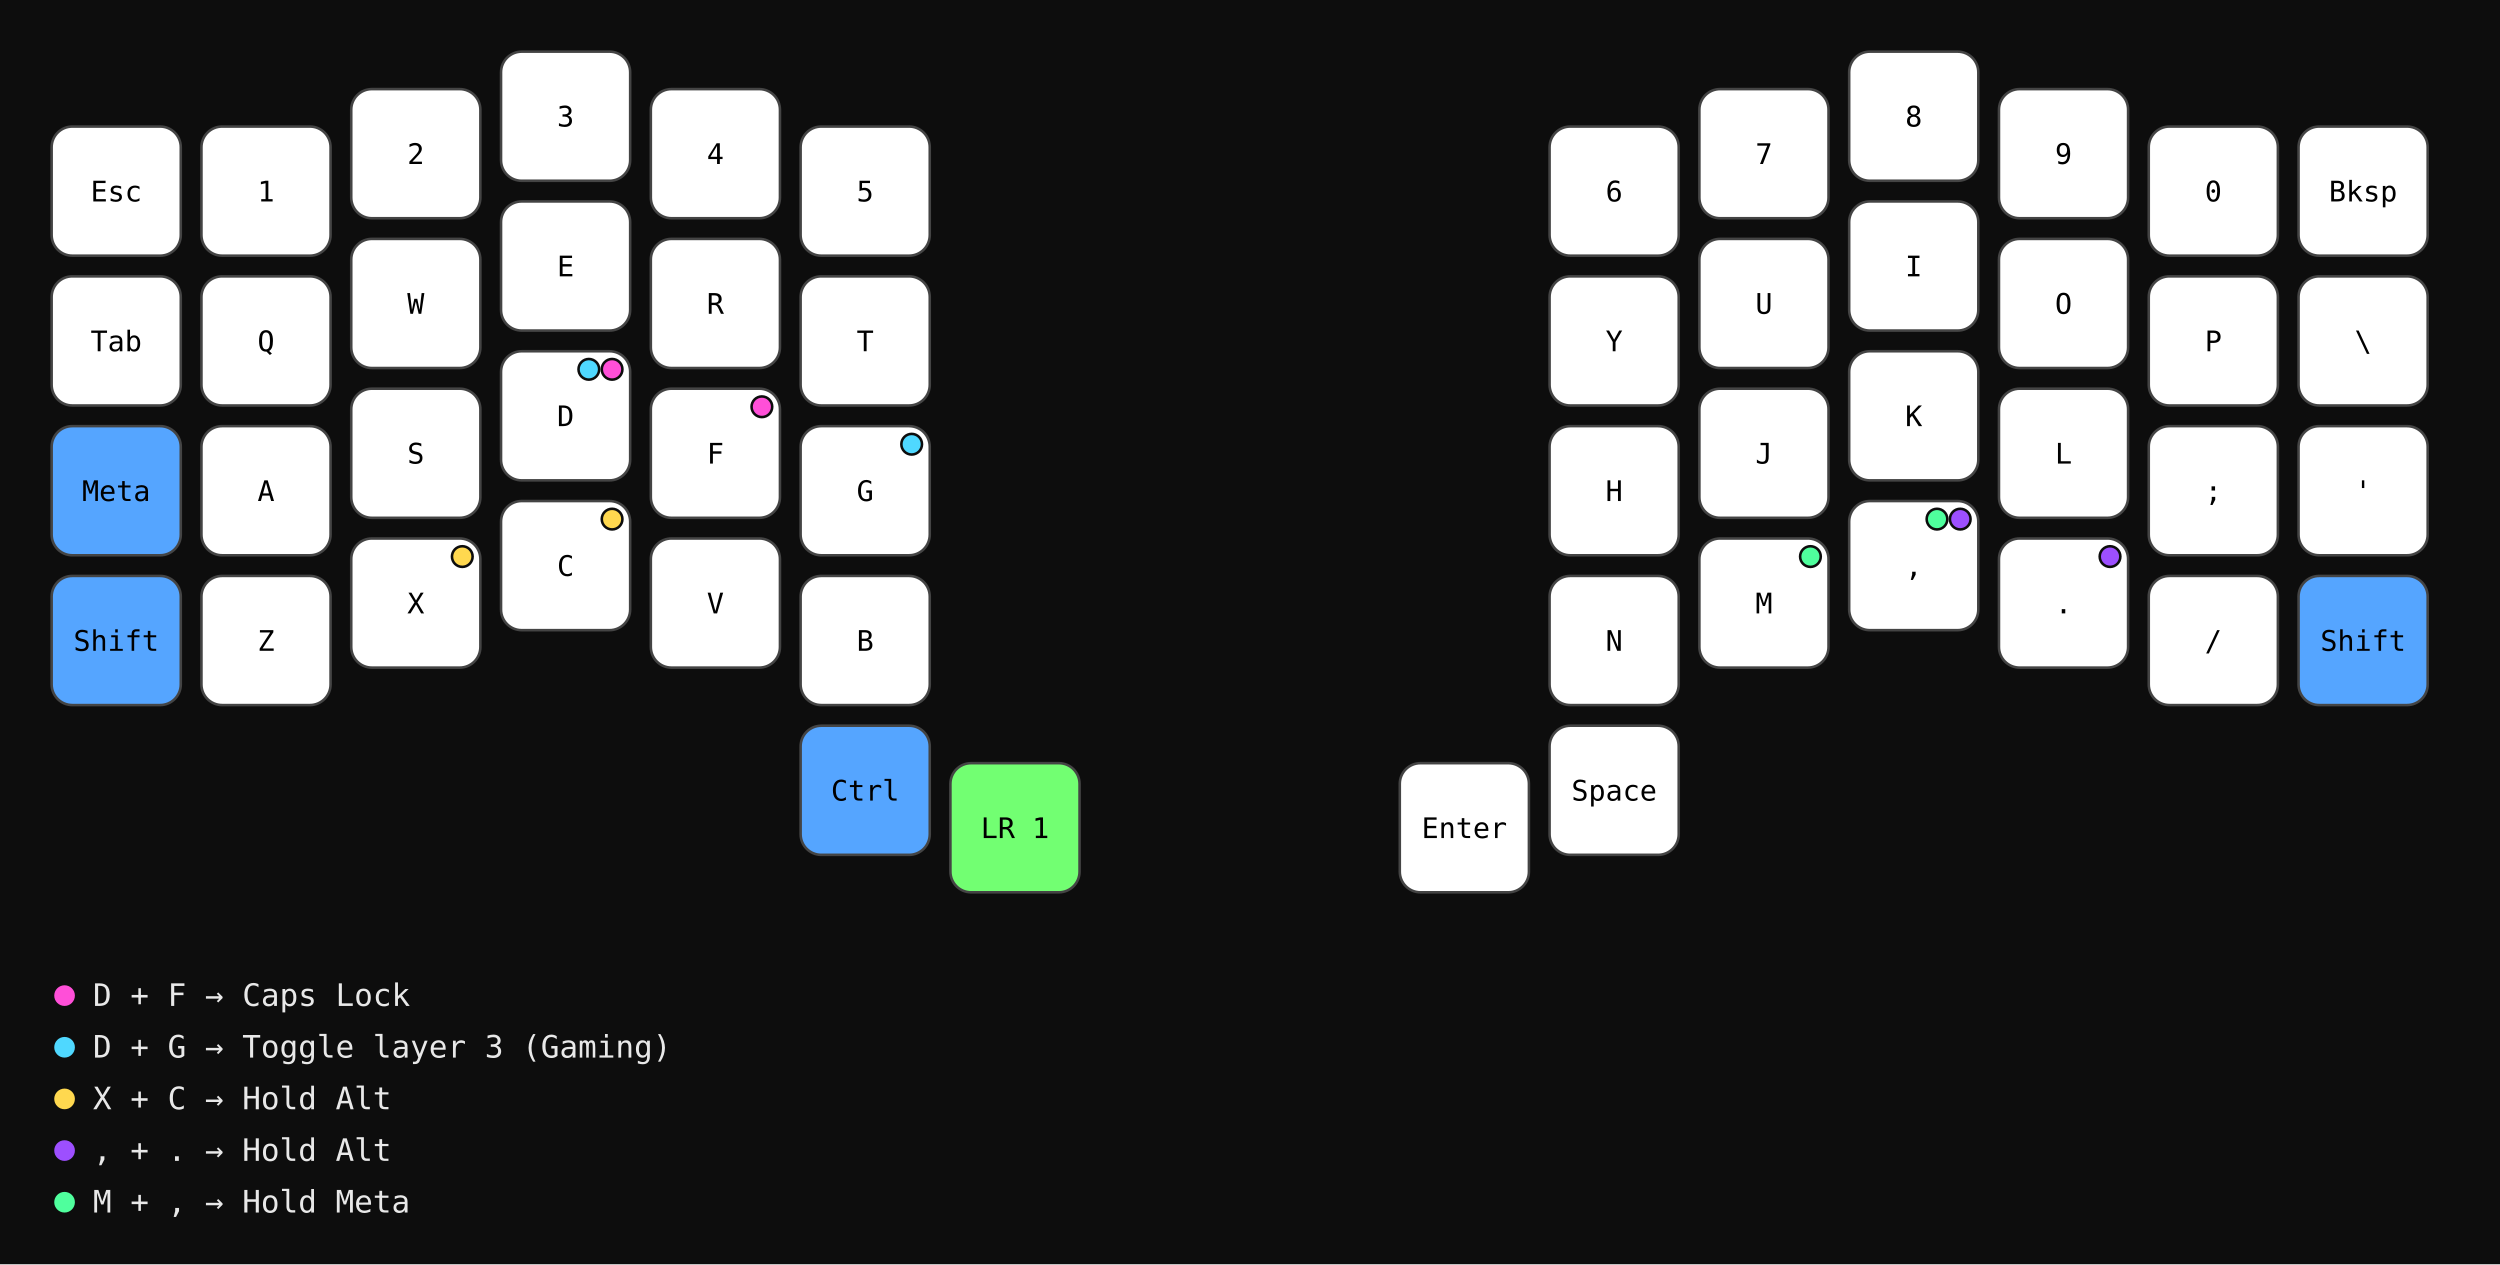
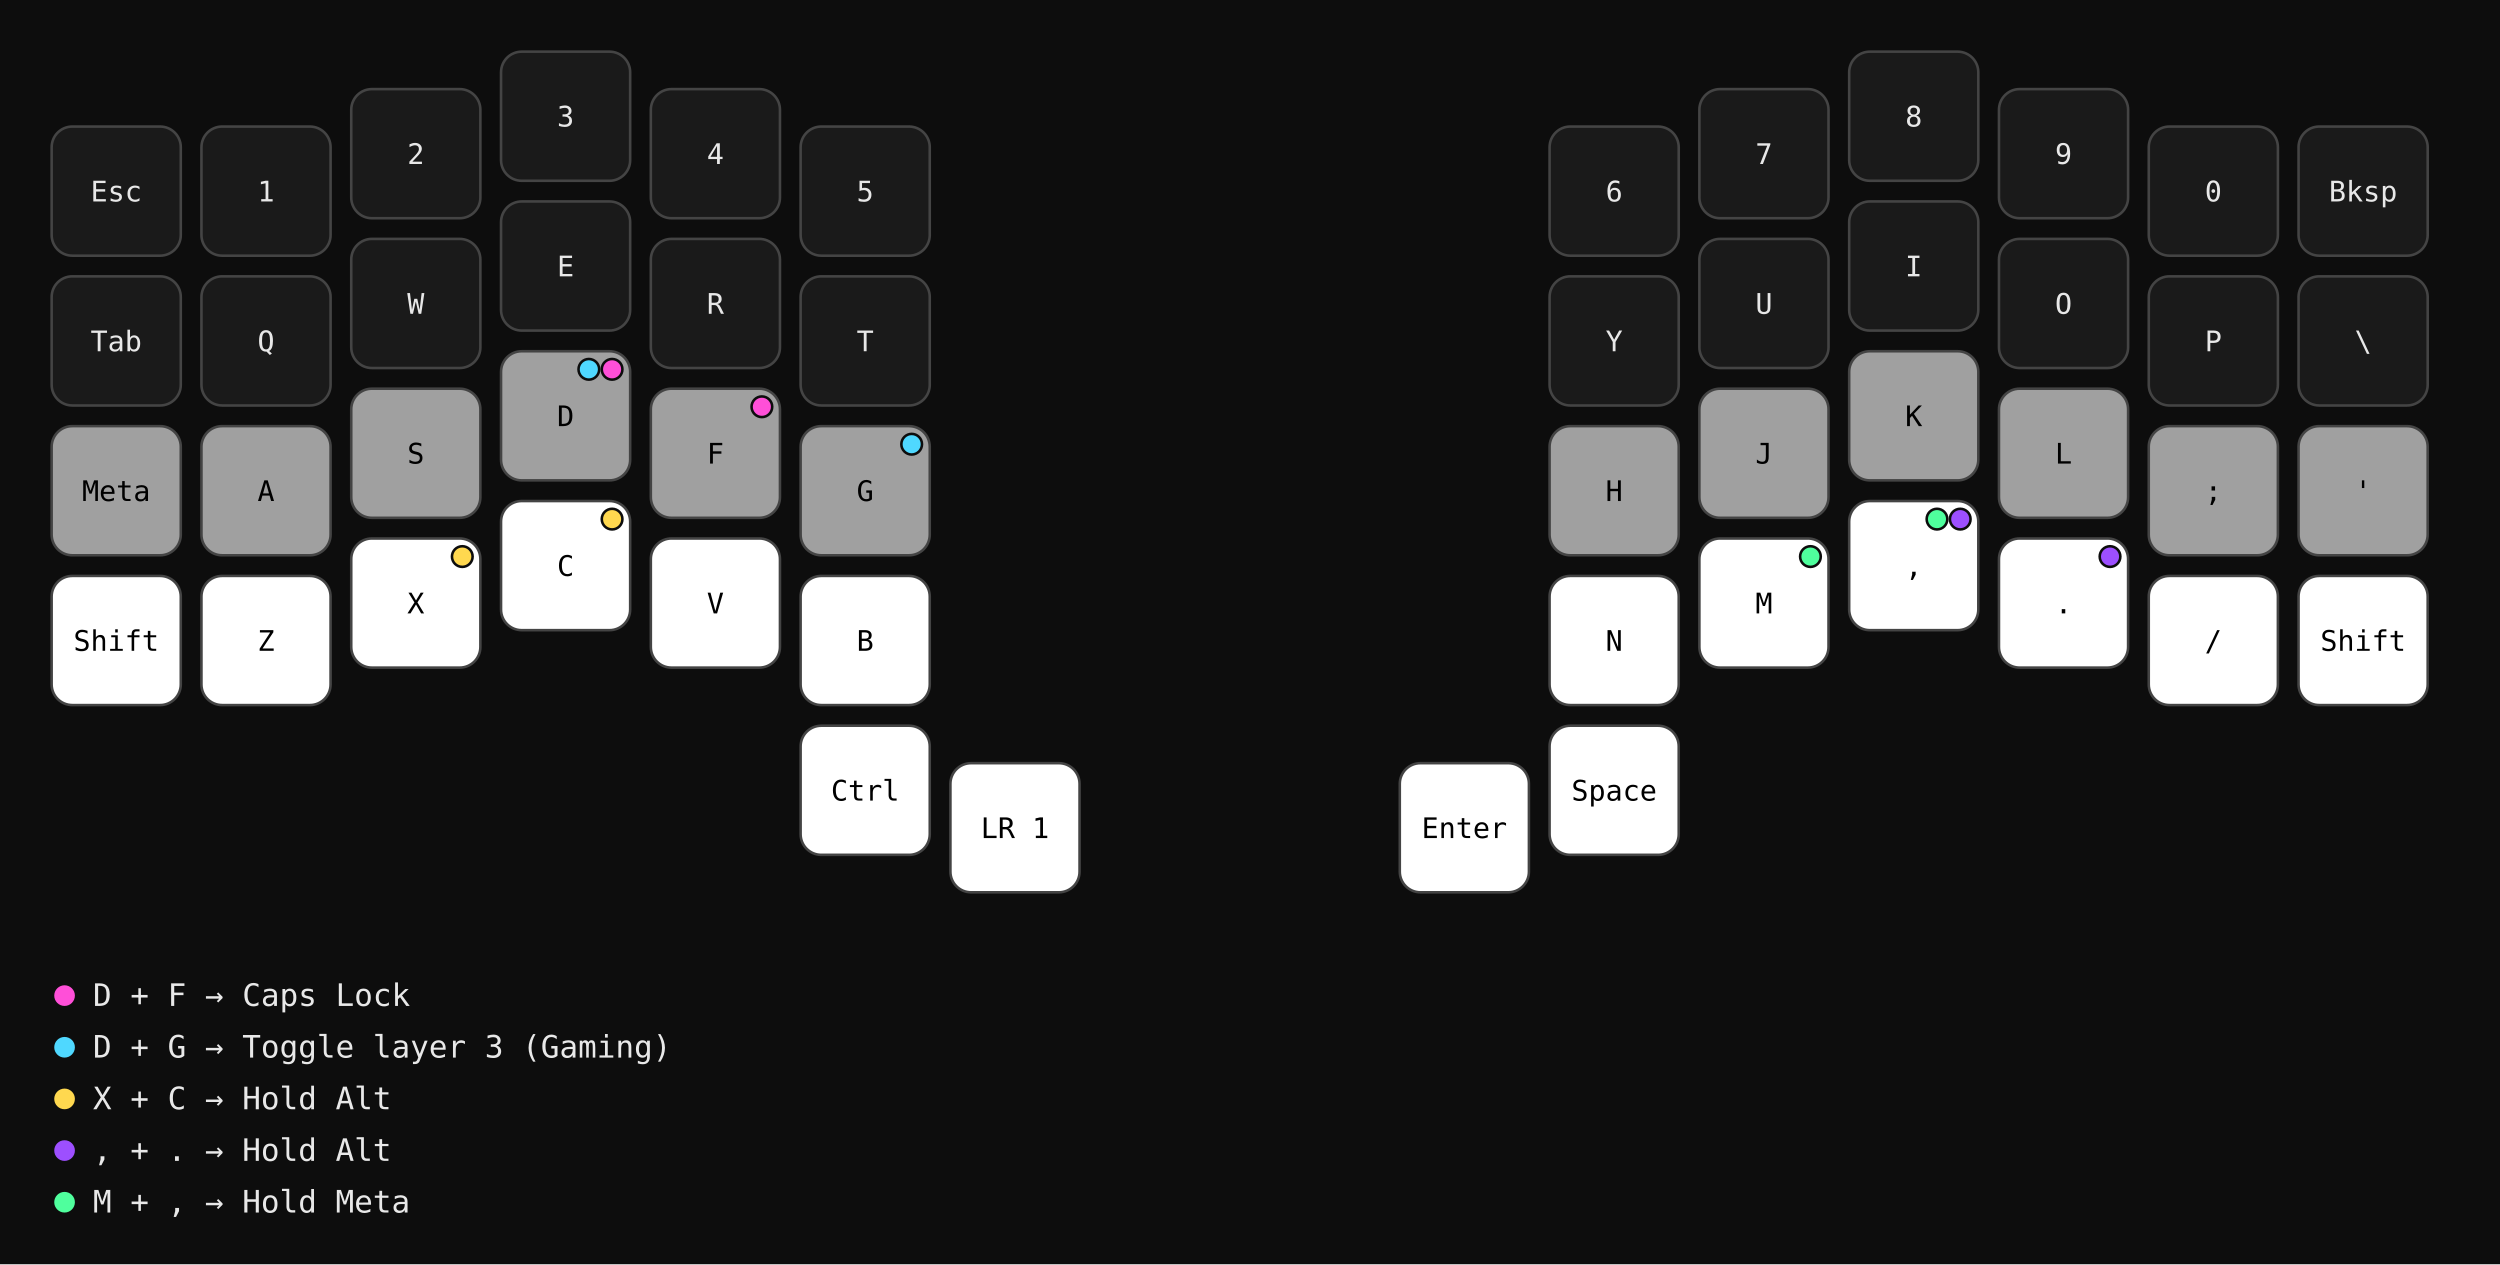
<svg xmlns="http://www.w3.org/2000/svg" width="968" height="489.5" viewBox="0 0 968 489.5" font-family="monospace">
  <rect width="100%" height="100%" fill="#0d0d0d" />
-   <rect x="20" y="49.0" width="50" height="50" rx="8" fill="#ffffff" stroke="#444" stroke-width="1" />
-   <text x="45.0" y="78.0" text-anchor="middle" font-size="11" fill="#000000">Esc</text>
-   <rect x="78" y="49.0" width="50" height="50" rx="8" fill="#ffffff" stroke="#444" stroke-width="1" />
-   <text x="103.0" y="78.0" text-anchor="middle" font-size="11" fill="#000000">1</text>
-   <rect x="136" y="34.5" width="50" height="50" rx="8" fill="#ffffff" stroke="#444" stroke-width="1" />
-   <text x="161.0" y="63.5" text-anchor="middle" font-size="11" fill="#000000">2</text>
-   <rect x="194" y="20" width="50" height="50" rx="8" fill="#ffffff" stroke="#444" stroke-width="1" />
-   <text x="219.0" y="49.0" text-anchor="middle" font-size="11" fill="#000000">3</text>
-   <rect x="252" y="34.5" width="50" height="50" rx="8" fill="#ffffff" stroke="#444" stroke-width="1" />
-   <text x="277.0" y="63.5" text-anchor="middle" font-size="11" fill="#000000">4</text>
-   <rect x="310" y="49.0" width="50" height="50" rx="8" fill="#ffffff" stroke="#444" stroke-width="1" />
-   <text x="335.0" y="78.0" text-anchor="middle" font-size="11" fill="#000000">5</text>
-   <rect x="600" y="49.0" width="50" height="50" rx="8" fill="#ffffff" stroke="#444" stroke-width="1" />
-   <text x="625.0" y="78.0" text-anchor="middle" font-size="11" fill="#000000">6</text>
-   <rect x="658" y="34.5" width="50" height="50" rx="8" fill="#ffffff" stroke="#444" stroke-width="1" />
-   <text x="683.0" y="63.5" text-anchor="middle" font-size="11" fill="#000000">7</text>
-   <rect x="716" y="20" width="50" height="50" rx="8" fill="#ffffff" stroke="#444" stroke-width="1" />
-   <text x="741.0" y="49.0" text-anchor="middle" font-size="11" fill="#000000">8</text>
-   <rect x="774" y="34.5" width="50" height="50" rx="8" fill="#ffffff" stroke="#444" stroke-width="1" />
-   <text x="799.0" y="63.5" text-anchor="middle" font-size="11" fill="#000000">9</text>
-   <rect x="832" y="49.0" width="50" height="50" rx="8" fill="#ffffff" stroke="#444" stroke-width="1" />
-   <text x="857.0" y="78.0" text-anchor="middle" font-size="11" fill="#000000">0</text>
-   <rect x="890" y="49.0" width="50" height="50" rx="8" fill="#ffffff" stroke="#444" stroke-width="1" />
-   <text x="915.0" y="78.0" text-anchor="middle" font-size="11" fill="#000000">Bksp</text>
-   <rect x="20" y="107.0" width="50" height="50" rx="8" fill="#ffffff" stroke="#444" stroke-width="1" />
-   <text x="45.0" y="136.0" text-anchor="middle" font-size="11" fill="#000000">Tab</text>
-   <rect x="78" y="107.0" width="50" height="50" rx="8" fill="#ffffff" stroke="#444" stroke-width="1" />
-   <text x="103.0" y="136.0" text-anchor="middle" font-size="11" fill="#000000">Q</text>
-   <rect x="136" y="92.5" width="50" height="50" rx="8" fill="#ffffff" stroke="#444" stroke-width="1" />
-   <text x="161.0" y="121.5" text-anchor="middle" font-size="11" fill="#000000">W</text>
-   <rect x="194" y="78" width="50" height="50" rx="8" fill="#ffffff" stroke="#444" stroke-width="1" />
-   <text x="219.0" y="107.0" text-anchor="middle" font-size="11" fill="#000000">E</text>
-   <rect x="252" y="92.5" width="50" height="50" rx="8" fill="#ffffff" stroke="#444" stroke-width="1" />
-   <text x="277.0" y="121.5" text-anchor="middle" font-size="11" fill="#000000">R</text>
-   <rect x="310" y="107.0" width="50" height="50" rx="8" fill="#ffffff" stroke="#444" stroke-width="1" />
-   <text x="335.0" y="136.0" text-anchor="middle" font-size="11" fill="#000000">T</text>
-   <rect x="600" y="107.0" width="50" height="50" rx="8" fill="#ffffff" stroke="#444" stroke-width="1" />
-   <text x="625.0" y="136.0" text-anchor="middle" font-size="11" fill="#000000">Y</text>
-   <rect x="658" y="92.5" width="50" height="50" rx="8" fill="#ffffff" stroke="#444" stroke-width="1" />
-   <text x="683.0" y="121.5" text-anchor="middle" font-size="11" fill="#000000">U</text>
-   <rect x="716" y="78" width="50" height="50" rx="8" fill="#ffffff" stroke="#444" stroke-width="1" />
-   <text x="741.0" y="107.0" text-anchor="middle" font-size="11" fill="#000000">I</text>
-   <rect x="774" y="92.5" width="50" height="50" rx="8" fill="#ffffff" stroke="#444" stroke-width="1" />
-   <text x="799.0" y="121.5" text-anchor="middle" font-size="11" fill="#000000">O</text>
-   <rect x="832" y="107.0" width="50" height="50" rx="8" fill="#ffffff" stroke="#444" stroke-width="1" />
-   <text x="857.0" y="136.0" text-anchor="middle" font-size="11" fill="#000000">P</text>
-   <rect x="890" y="107.0" width="50" height="50" rx="8" fill="#ffffff" stroke="#444" stroke-width="1" />
-   <text x="915.0" y="136.0" text-anchor="middle" font-size="11" fill="#000000">\</text>
-   <rect x="20" y="165.0" width="50" height="50" rx="8" fill="#55a5ff" stroke="#444" stroke-width="1" />
+   <rect x="20" y="49.0" width="50" height="50" rx="8" fill="#1a1a1a" stroke="#444" stroke-width="1" />
+   <text x="45.0" y="78.0" text-anchor="middle" font-size="11" fill="#e8e8e8">Esc</text>
+   <rect x="78" y="49.0" width="50" height="50" rx="8" fill="#1a1a1a" stroke="#444" stroke-width="1" />
+   <text x="103.0" y="78.0" text-anchor="middle" font-size="11" fill="#e8e8e8">1</text>
+   <rect x="136" y="34.5" width="50" height="50" rx="8" fill="#1a1a1a" stroke="#444" stroke-width="1" />
+   <text x="161.0" y="63.5" text-anchor="middle" font-size="11" fill="#e8e8e8">2</text>
+   <rect x="194" y="20" width="50" height="50" rx="8" fill="#1a1a1a" stroke="#444" stroke-width="1" />
+   <text x="219.0" y="49.0" text-anchor="middle" font-size="11" fill="#e8e8e8">3</text>
+   <rect x="252" y="34.5" width="50" height="50" rx="8" fill="#1a1a1a" stroke="#444" stroke-width="1" />
+   <text x="277.0" y="63.5" text-anchor="middle" font-size="11" fill="#e8e8e8">4</text>
+   <rect x="310" y="49.0" width="50" height="50" rx="8" fill="#1a1a1a" stroke="#444" stroke-width="1" />
+   <text x="335.0" y="78.0" text-anchor="middle" font-size="11" fill="#e8e8e8">5</text>
+   <rect x="600" y="49.0" width="50" height="50" rx="8" fill="#1a1a1a" stroke="#444" stroke-width="1" />
+   <text x="625.0" y="78.0" text-anchor="middle" font-size="11" fill="#e8e8e8">6</text>
+   <rect x="658" y="34.5" width="50" height="50" rx="8" fill="#1a1a1a" stroke="#444" stroke-width="1" />
+   <text x="683.0" y="63.5" text-anchor="middle" font-size="11" fill="#e8e8e8">7</text>
+   <rect x="716" y="20" width="50" height="50" rx="8" fill="#1a1a1a" stroke="#444" stroke-width="1" />
+   <text x="741.0" y="49.0" text-anchor="middle" font-size="11" fill="#e8e8e8">8</text>
+   <rect x="774" y="34.5" width="50" height="50" rx="8" fill="#1a1a1a" stroke="#444" stroke-width="1" />
+   <text x="799.0" y="63.5" text-anchor="middle" font-size="11" fill="#e8e8e8">9</text>
+   <rect x="832" y="49.0" width="50" height="50" rx="8" fill="#1a1a1a" stroke="#444" stroke-width="1" />
+   <text x="857.0" y="78.0" text-anchor="middle" font-size="11" fill="#e8e8e8">0</text>
+   <rect x="890" y="49.0" width="50" height="50" rx="8" fill="#1a1a1a" stroke="#444" stroke-width="1" />
+   <text x="915.0" y="78.0" text-anchor="middle" font-size="11" fill="#e8e8e8">Bksp</text>
+   <rect x="20" y="107.0" width="50" height="50" rx="8" fill="#1a1a1a" stroke="#444" stroke-width="1" />
+   <text x="45.0" y="136.0" text-anchor="middle" font-size="11" fill="#e8e8e8">Tab</text>
+   <rect x="78" y="107.0" width="50" height="50" rx="8" fill="#1a1a1a" stroke="#444" stroke-width="1" />
+   <text x="103.0" y="136.0" text-anchor="middle" font-size="11" fill="#e8e8e8">Q</text>
+   <rect x="136" y="92.5" width="50" height="50" rx="8" fill="#1a1a1a" stroke="#444" stroke-width="1" />
+   <text x="161.0" y="121.5" text-anchor="middle" font-size="11" fill="#e8e8e8">W</text>
+   <rect x="194" y="78" width="50" height="50" rx="8" fill="#1a1a1a" stroke="#444" stroke-width="1" />
+   <text x="219.0" y="107.0" text-anchor="middle" font-size="11" fill="#e8e8e8">E</text>
+   <rect x="252" y="92.5" width="50" height="50" rx="8" fill="#1a1a1a" stroke="#444" stroke-width="1" />
+   <text x="277.0" y="121.5" text-anchor="middle" font-size="11" fill="#e8e8e8">R</text>
+   <rect x="310" y="107.0" width="50" height="50" rx="8" fill="#1a1a1a" stroke="#444" stroke-width="1" />
+   <text x="335.0" y="136.0" text-anchor="middle" font-size="11" fill="#e8e8e8">T</text>
+   <rect x="600" y="107.0" width="50" height="50" rx="8" fill="#1a1a1a" stroke="#444" stroke-width="1" />
+   <text x="625.0" y="136.0" text-anchor="middle" font-size="11" fill="#e8e8e8">Y</text>
+   <rect x="658" y="92.5" width="50" height="50" rx="8" fill="#1a1a1a" stroke="#444" stroke-width="1" />
+   <text x="683.0" y="121.5" text-anchor="middle" font-size="11" fill="#e8e8e8">U</text>
+   <rect x="716" y="78" width="50" height="50" rx="8" fill="#1a1a1a" stroke="#444" stroke-width="1" />
+   <text x="741.0" y="107.0" text-anchor="middle" font-size="11" fill="#e8e8e8">I</text>
+   <rect x="774" y="92.5" width="50" height="50" rx="8" fill="#1a1a1a" stroke="#444" stroke-width="1" />
+   <text x="799.0" y="121.5" text-anchor="middle" font-size="11" fill="#e8e8e8">O</text>
+   <rect x="832" y="107.0" width="50" height="50" rx="8" fill="#1a1a1a" stroke="#444" stroke-width="1" />
+   <text x="857.0" y="136.0" text-anchor="middle" font-size="11" fill="#e8e8e8">P</text>
+   <rect x="890" y="107.0" width="50" height="50" rx="8" fill="#1a1a1a" stroke="#444" stroke-width="1" />
+   <text x="915.0" y="136.0" text-anchor="middle" font-size="11" fill="#e8e8e8">\</text>
+   <rect x="20" y="165.0" width="50" height="50" rx="8" fill="#a0a0a0" stroke="#444" stroke-width="1" />
  <text x="45.0" y="194.0" text-anchor="middle" font-size="11" fill="#000000">Meta</text>
-   <rect x="78" y="165.0" width="50" height="50" rx="8" fill="#ffffff" stroke="#444" stroke-width="1" />
+   <rect x="78" y="165.0" width="50" height="50" rx="8" fill="#a0a0a0" stroke="#444" stroke-width="1" />
  <text x="103.0" y="194.0" text-anchor="middle" font-size="11" fill="#000000">A</text>
-   <rect x="136" y="150.5" width="50" height="50" rx="8" fill="#ffffff" stroke="#444" stroke-width="1" />
+   <rect x="136" y="150.5" width="50" height="50" rx="8" fill="#a0a0a0" stroke="#444" stroke-width="1" />
  <text x="161.0" y="179.5" text-anchor="middle" font-size="11" fill="#000000">S</text>
-   <rect x="194" y="136" width="50" height="50" rx="8" fill="#ffffff" stroke="#444" stroke-width="1" />
+   <rect x="194" y="136" width="50" height="50" rx="8" fill="#a0a0a0" stroke="#444" stroke-width="1" />
  <text x="219.0" y="165.0" text-anchor="middle" font-size="11" fill="#000000">D</text>
  <circle cx="237" cy="143" r="4" fill="#ff4fd8" stroke="#0d0d0d" stroke-width="1" />
  <circle cx="228" cy="143" r="4" fill="#4fd8ff" stroke="#0d0d0d" stroke-width="1" />
-   <rect x="252" y="150.5" width="50" height="50" rx="8" fill="#ffffff" stroke="#444" stroke-width="1" />
+   <rect x="252" y="150.5" width="50" height="50" rx="8" fill="#a0a0a0" stroke="#444" stroke-width="1" />
  <text x="277.0" y="179.5" text-anchor="middle" font-size="11" fill="#000000">F</text>
  <circle cx="295" cy="157.5" r="4" fill="#ff4fd8" stroke="#0d0d0d" stroke-width="1" />
-   <rect x="310" y="165.0" width="50" height="50" rx="8" fill="#ffffff" stroke="#444" stroke-width="1" />
+   <rect x="310" y="165.0" width="50" height="50" rx="8" fill="#a0a0a0" stroke="#444" stroke-width="1" />
  <text x="335.0" y="194.0" text-anchor="middle" font-size="11" fill="#000000">G</text>
  <circle cx="353" cy="172.0" r="4" fill="#4fd8ff" stroke="#0d0d0d" stroke-width="1" />
-   <rect x="600" y="165.0" width="50" height="50" rx="8" fill="#ffffff" stroke="#444" stroke-width="1" />
+   <rect x="600" y="165.0" width="50" height="50" rx="8" fill="#a0a0a0" stroke="#444" stroke-width="1" />
  <text x="625.0" y="194.0" text-anchor="middle" font-size="11" fill="#000000">H</text>
-   <rect x="658" y="150.5" width="50" height="50" rx="8" fill="#ffffff" stroke="#444" stroke-width="1" />
+   <rect x="658" y="150.5" width="50" height="50" rx="8" fill="#a0a0a0" stroke="#444" stroke-width="1" />
  <text x="683.0" y="179.5" text-anchor="middle" font-size="11" fill="#000000">J</text>
-   <rect x="716" y="136" width="50" height="50" rx="8" fill="#ffffff" stroke="#444" stroke-width="1" />
+   <rect x="716" y="136" width="50" height="50" rx="8" fill="#a0a0a0" stroke="#444" stroke-width="1" />
  <text x="741.0" y="165.0" text-anchor="middle" font-size="11" fill="#000000">K</text>
-   <rect x="774" y="150.5" width="50" height="50" rx="8" fill="#ffffff" stroke="#444" stroke-width="1" />
+   <rect x="774" y="150.5" width="50" height="50" rx="8" fill="#a0a0a0" stroke="#444" stroke-width="1" />
  <text x="799.0" y="179.5" text-anchor="middle" font-size="11" fill="#000000">L</text>
-   <rect x="832" y="165.0" width="50" height="50" rx="8" fill="#ffffff" stroke="#444" stroke-width="1" />
+   <rect x="832" y="165.0" width="50" height="50" rx="8" fill="#a0a0a0" stroke="#444" stroke-width="1" />
  <text x="857.0" y="194.0" text-anchor="middle" font-size="11" fill="#000000">;</text>
-   <rect x="890" y="165.0" width="50" height="50" rx="8" fill="#ffffff" stroke="#444" stroke-width="1" />
+   <rect x="890" y="165.0" width="50" height="50" rx="8" fill="#a0a0a0" stroke="#444" stroke-width="1" />
  <text x="915.0" y="194.0" text-anchor="middle" font-size="11" fill="#000000">'</text>
-   <rect x="20" y="223.0" width="50" height="50" rx="8" fill="#55a5ff" stroke="#444" stroke-width="1" />
+   <rect x="20" y="223.0" width="50" height="50" rx="8" fill="#ffffff" stroke="#444" stroke-width="1" />
  <text x="45.0" y="252.0" text-anchor="middle" font-size="11" fill="#000000">Shift</text>
  <rect x="78" y="223.0" width="50" height="50" rx="8" fill="#ffffff" stroke="#444" stroke-width="1" />
  <text x="103.0" y="252.0" text-anchor="middle" font-size="11" fill="#000000">Z</text>
  <rect x="136" y="208.5" width="50" height="50" rx="8" fill="#ffffff" stroke="#444" stroke-width="1" />
  <text x="161.0" y="237.5" text-anchor="middle" font-size="11" fill="#000000">X</text>
  <circle cx="179" cy="215.5" r="4" fill="#ffd84f" stroke="#0d0d0d" stroke-width="1" />
  <rect x="194" y="194" width="50" height="50" rx="8" fill="#ffffff" stroke="#444" stroke-width="1" />
  <text x="219.0" y="223.0" text-anchor="middle" font-size="11" fill="#000000">C</text>
  <circle cx="237" cy="201" r="4" fill="#ffd84f" stroke="#0d0d0d" stroke-width="1" />
  <rect x="252" y="208.5" width="50" height="50" rx="8" fill="#ffffff" stroke="#444" stroke-width="1" />
  <text x="277.0" y="237.5" text-anchor="middle" font-size="11" fill="#000000">V</text>
  <rect x="310" y="223.0" width="50" height="50" rx="8" fill="#ffffff" stroke="#444" stroke-width="1" />
  <text x="335.0" y="252.0" text-anchor="middle" font-size="11" fill="#000000">B</text>
  <rect x="600" y="223.0" width="50" height="50" rx="8" fill="#ffffff" stroke="#444" stroke-width="1" />
  <text x="625.0" y="252.0" text-anchor="middle" font-size="11" fill="#000000">N</text>
  <rect x="658" y="208.5" width="50" height="50" rx="8" fill="#ffffff" stroke="#444" stroke-width="1" />
  <text x="683.0" y="237.5" text-anchor="middle" font-size="11" fill="#000000">M</text>
  <circle cx="701" cy="215.5" r="4" fill="#4fff9d" stroke="#0d0d0d" stroke-width="1" />
  <rect x="716" y="194" width="50" height="50" rx="8" fill="#ffffff" stroke="#444" stroke-width="1" />
  <text x="741.0" y="223.0" text-anchor="middle" font-size="11" fill="#000000">,</text>
  <circle cx="759" cy="201" r="4" fill="#9d4fff" stroke="#0d0d0d" stroke-width="1" />
  <circle cx="750" cy="201" r="4" fill="#4fff9d" stroke="#0d0d0d" stroke-width="1" />
  <rect x="774" y="208.5" width="50" height="50" rx="8" fill="#ffffff" stroke="#444" stroke-width="1" />
  <text x="799.0" y="237.5" text-anchor="middle" font-size="11" fill="#000000">.</text>
  <circle cx="817" cy="215.5" r="4" fill="#9d4fff" stroke="#0d0d0d" stroke-width="1" />
  <rect x="832" y="223.0" width="50" height="50" rx="8" fill="#ffffff" stroke="#444" stroke-width="1" />
  <text x="857.0" y="252.0" text-anchor="middle" font-size="11" fill="#000000">/</text>
-   <rect x="890" y="223.0" width="50" height="50" rx="8" fill="#55a5ff" stroke="#444" stroke-width="1" />
+   <rect x="890" y="223.0" width="50" height="50" rx="8" fill="#ffffff" stroke="#444" stroke-width="1" />
  <text x="915.0" y="252.0" text-anchor="middle" font-size="11" fill="#000000">Shift</text>
-   <rect x="310" y="281.0" width="50" height="50" rx="8" fill="#55a5ff" stroke="#444" stroke-width="1" />
+   <rect x="310" y="281.0" width="50" height="50" rx="8" fill="#ffffff" stroke="#444" stroke-width="1" />
  <text x="335.0" y="310.0" text-anchor="middle" font-size="11" fill="#000000">Ctrl</text>
-   <rect x="368" y="295.5" width="50" height="50" rx="8" fill="#72ff72" stroke="#444" stroke-width="1" />
+   <rect x="368" y="295.5" width="50" height="50" rx="8" fill="#ffffff" stroke="#444" stroke-width="1" />
  <text x="393.0" y="324.5" text-anchor="middle" font-size="11" fill="#000000">LR 1</text>
  <rect x="542" y="295.5" width="50" height="50" rx="8" fill="#ffffff" stroke="#444" stroke-width="1" />
  <text x="567.0" y="324.5" text-anchor="middle" font-size="11" fill="#000000">Enter</text>
  <rect x="600" y="281.0" width="50" height="50" rx="8" fill="#ffffff" stroke="#444" stroke-width="1" />
  <text x="625.0" y="310.0" text-anchor="middle" font-size="11" fill="#000000">Space</text>
  <circle cx="25" cy="385.5" r="4" fill="#ff4fd8" />
  <text x="36" y="389.5" font-size="12" fill="#e8e8e8">D + F → Caps Lock</text>
  <circle cx="25" cy="405.5" r="4" fill="#4fd8ff" />
  <text x="36" y="409.5" font-size="12" fill="#e8e8e8">D + G → Toggle layer 3 (Gaming)</text>
  <circle cx="25" cy="425.5" r="4" fill="#ffd84f" />
  <text x="36" y="429.5" font-size="12" fill="#e8e8e8">X + C → Hold Alt</text>
  <circle cx="25" cy="445.5" r="4" fill="#9d4fff" />
  <text x="36" y="449.5" font-size="12" fill="#e8e8e8">, + . → Hold Alt</text>
  <circle cx="25" cy="465.5" r="4" fill="#4fff9d" />
  <text x="36" y="469.5" font-size="12" fill="#e8e8e8">M + , → Hold Meta</text>
</svg>
